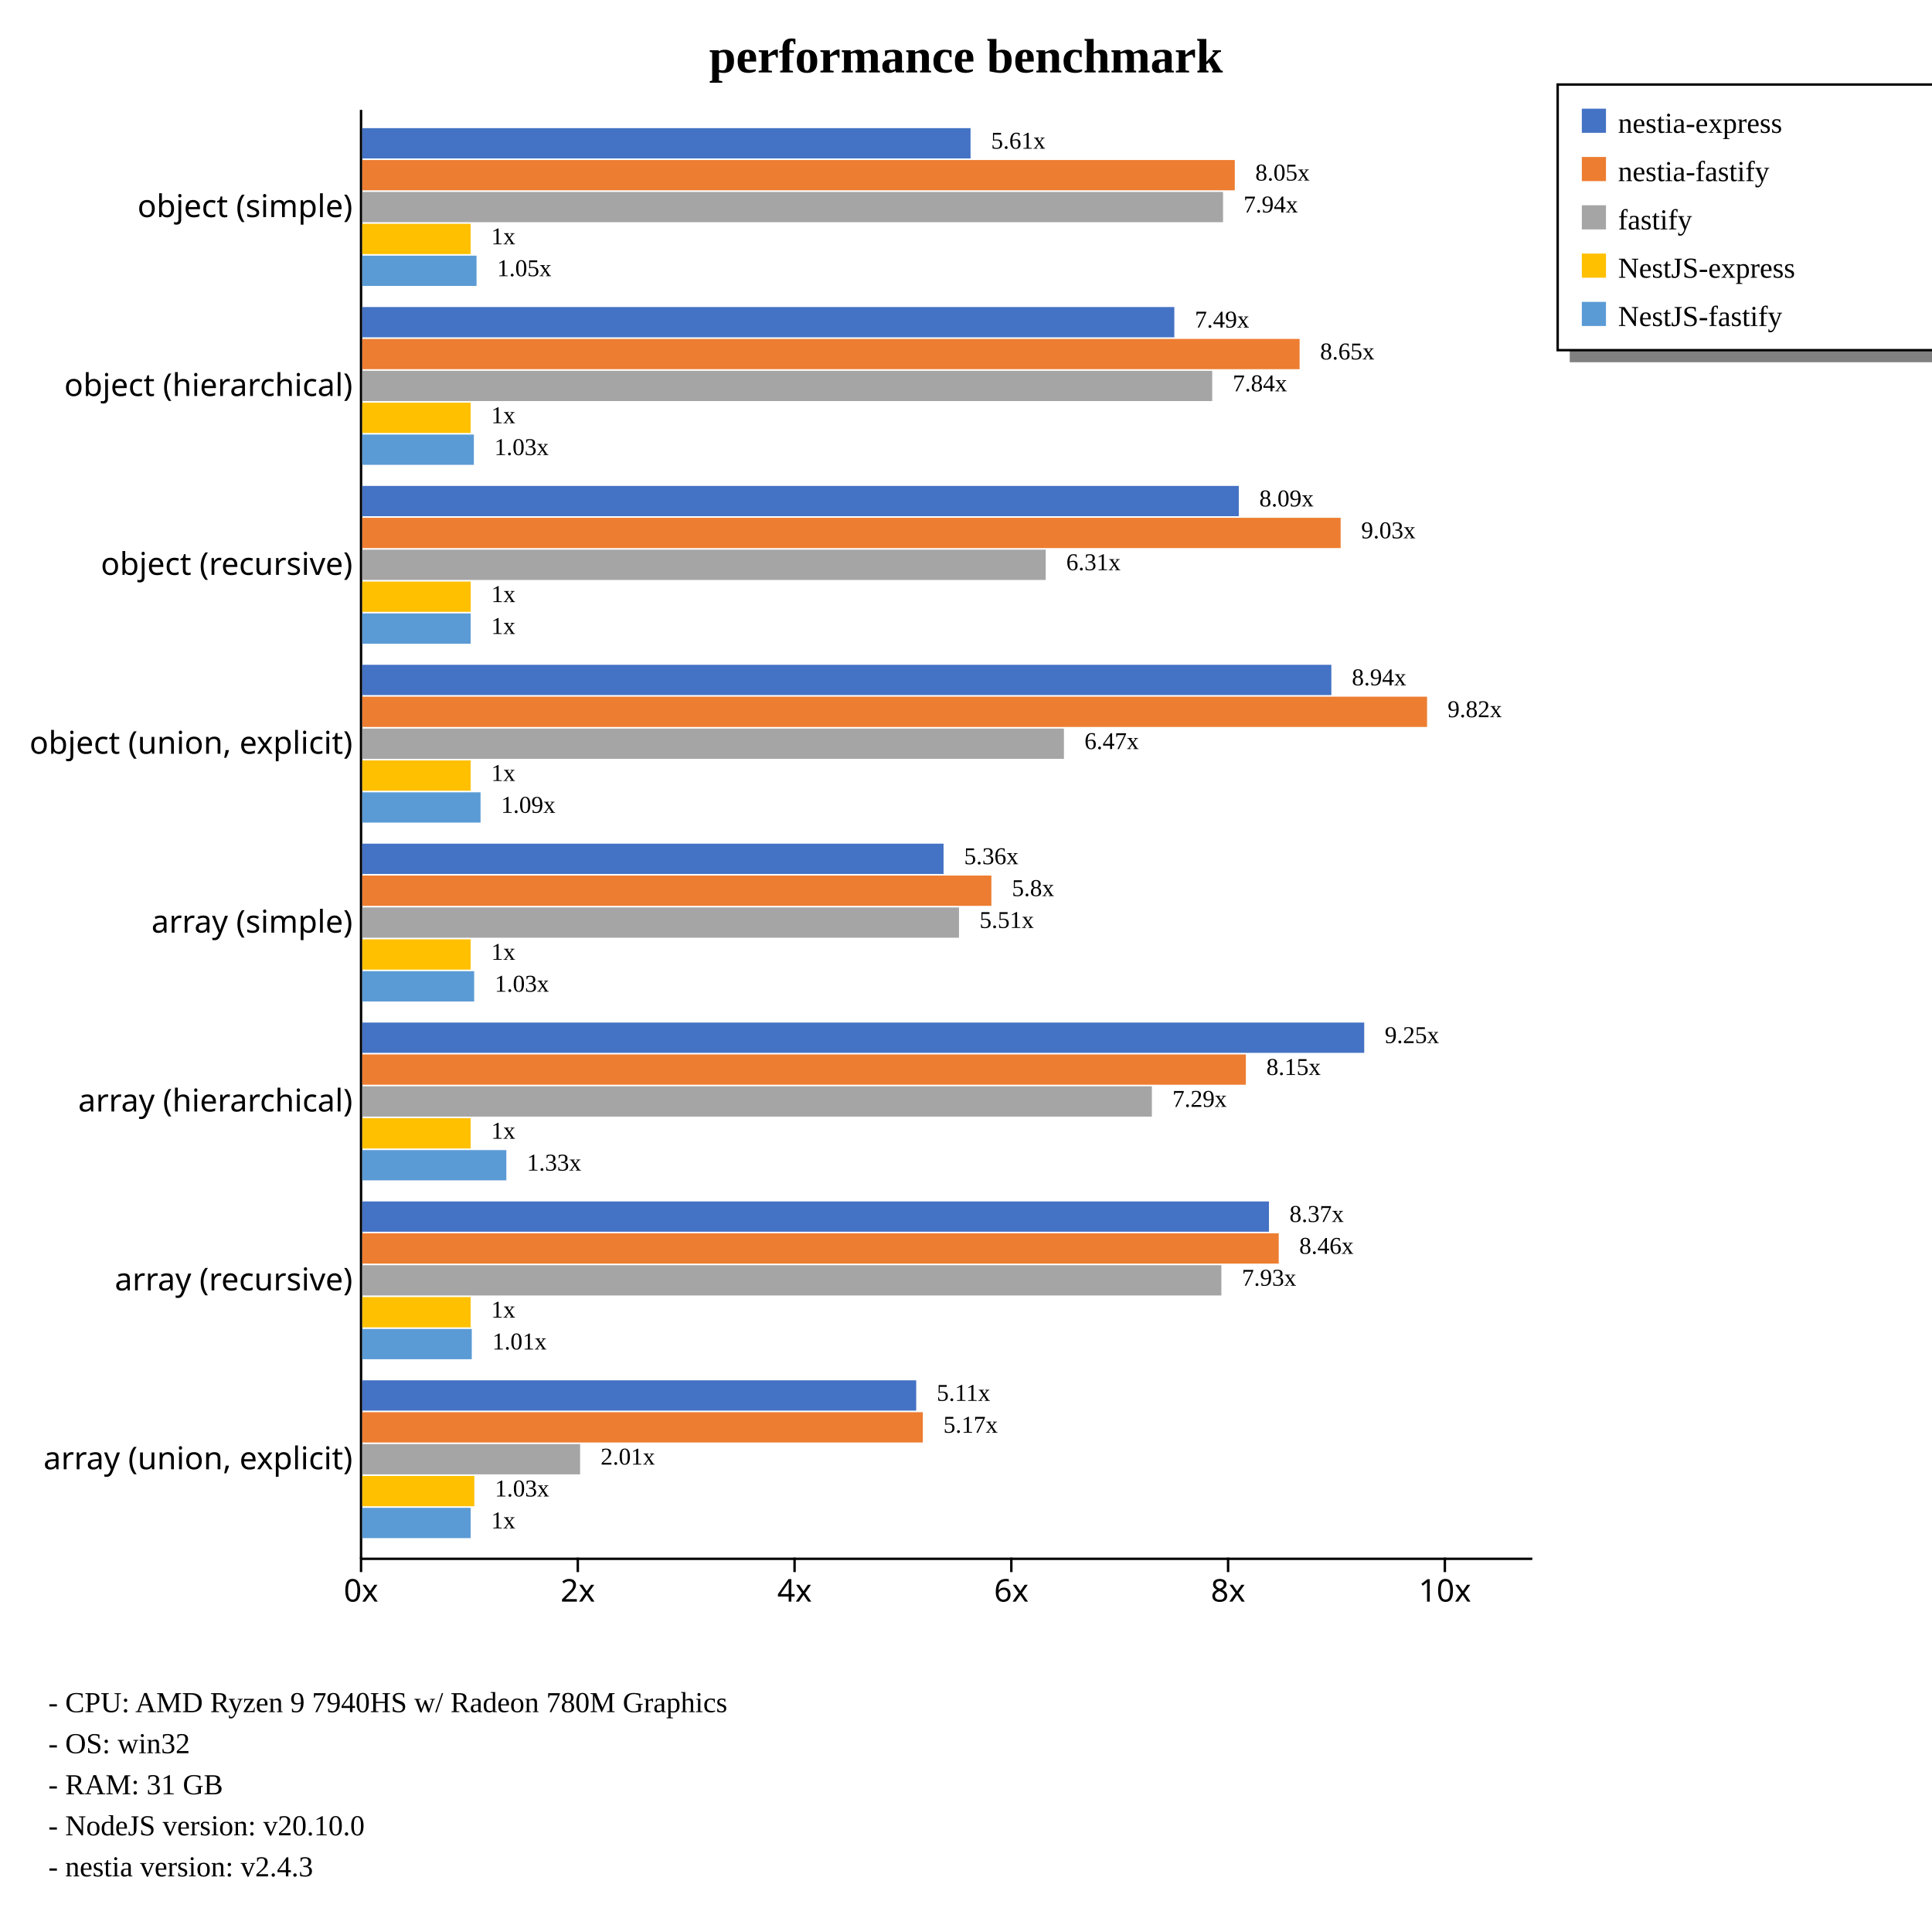
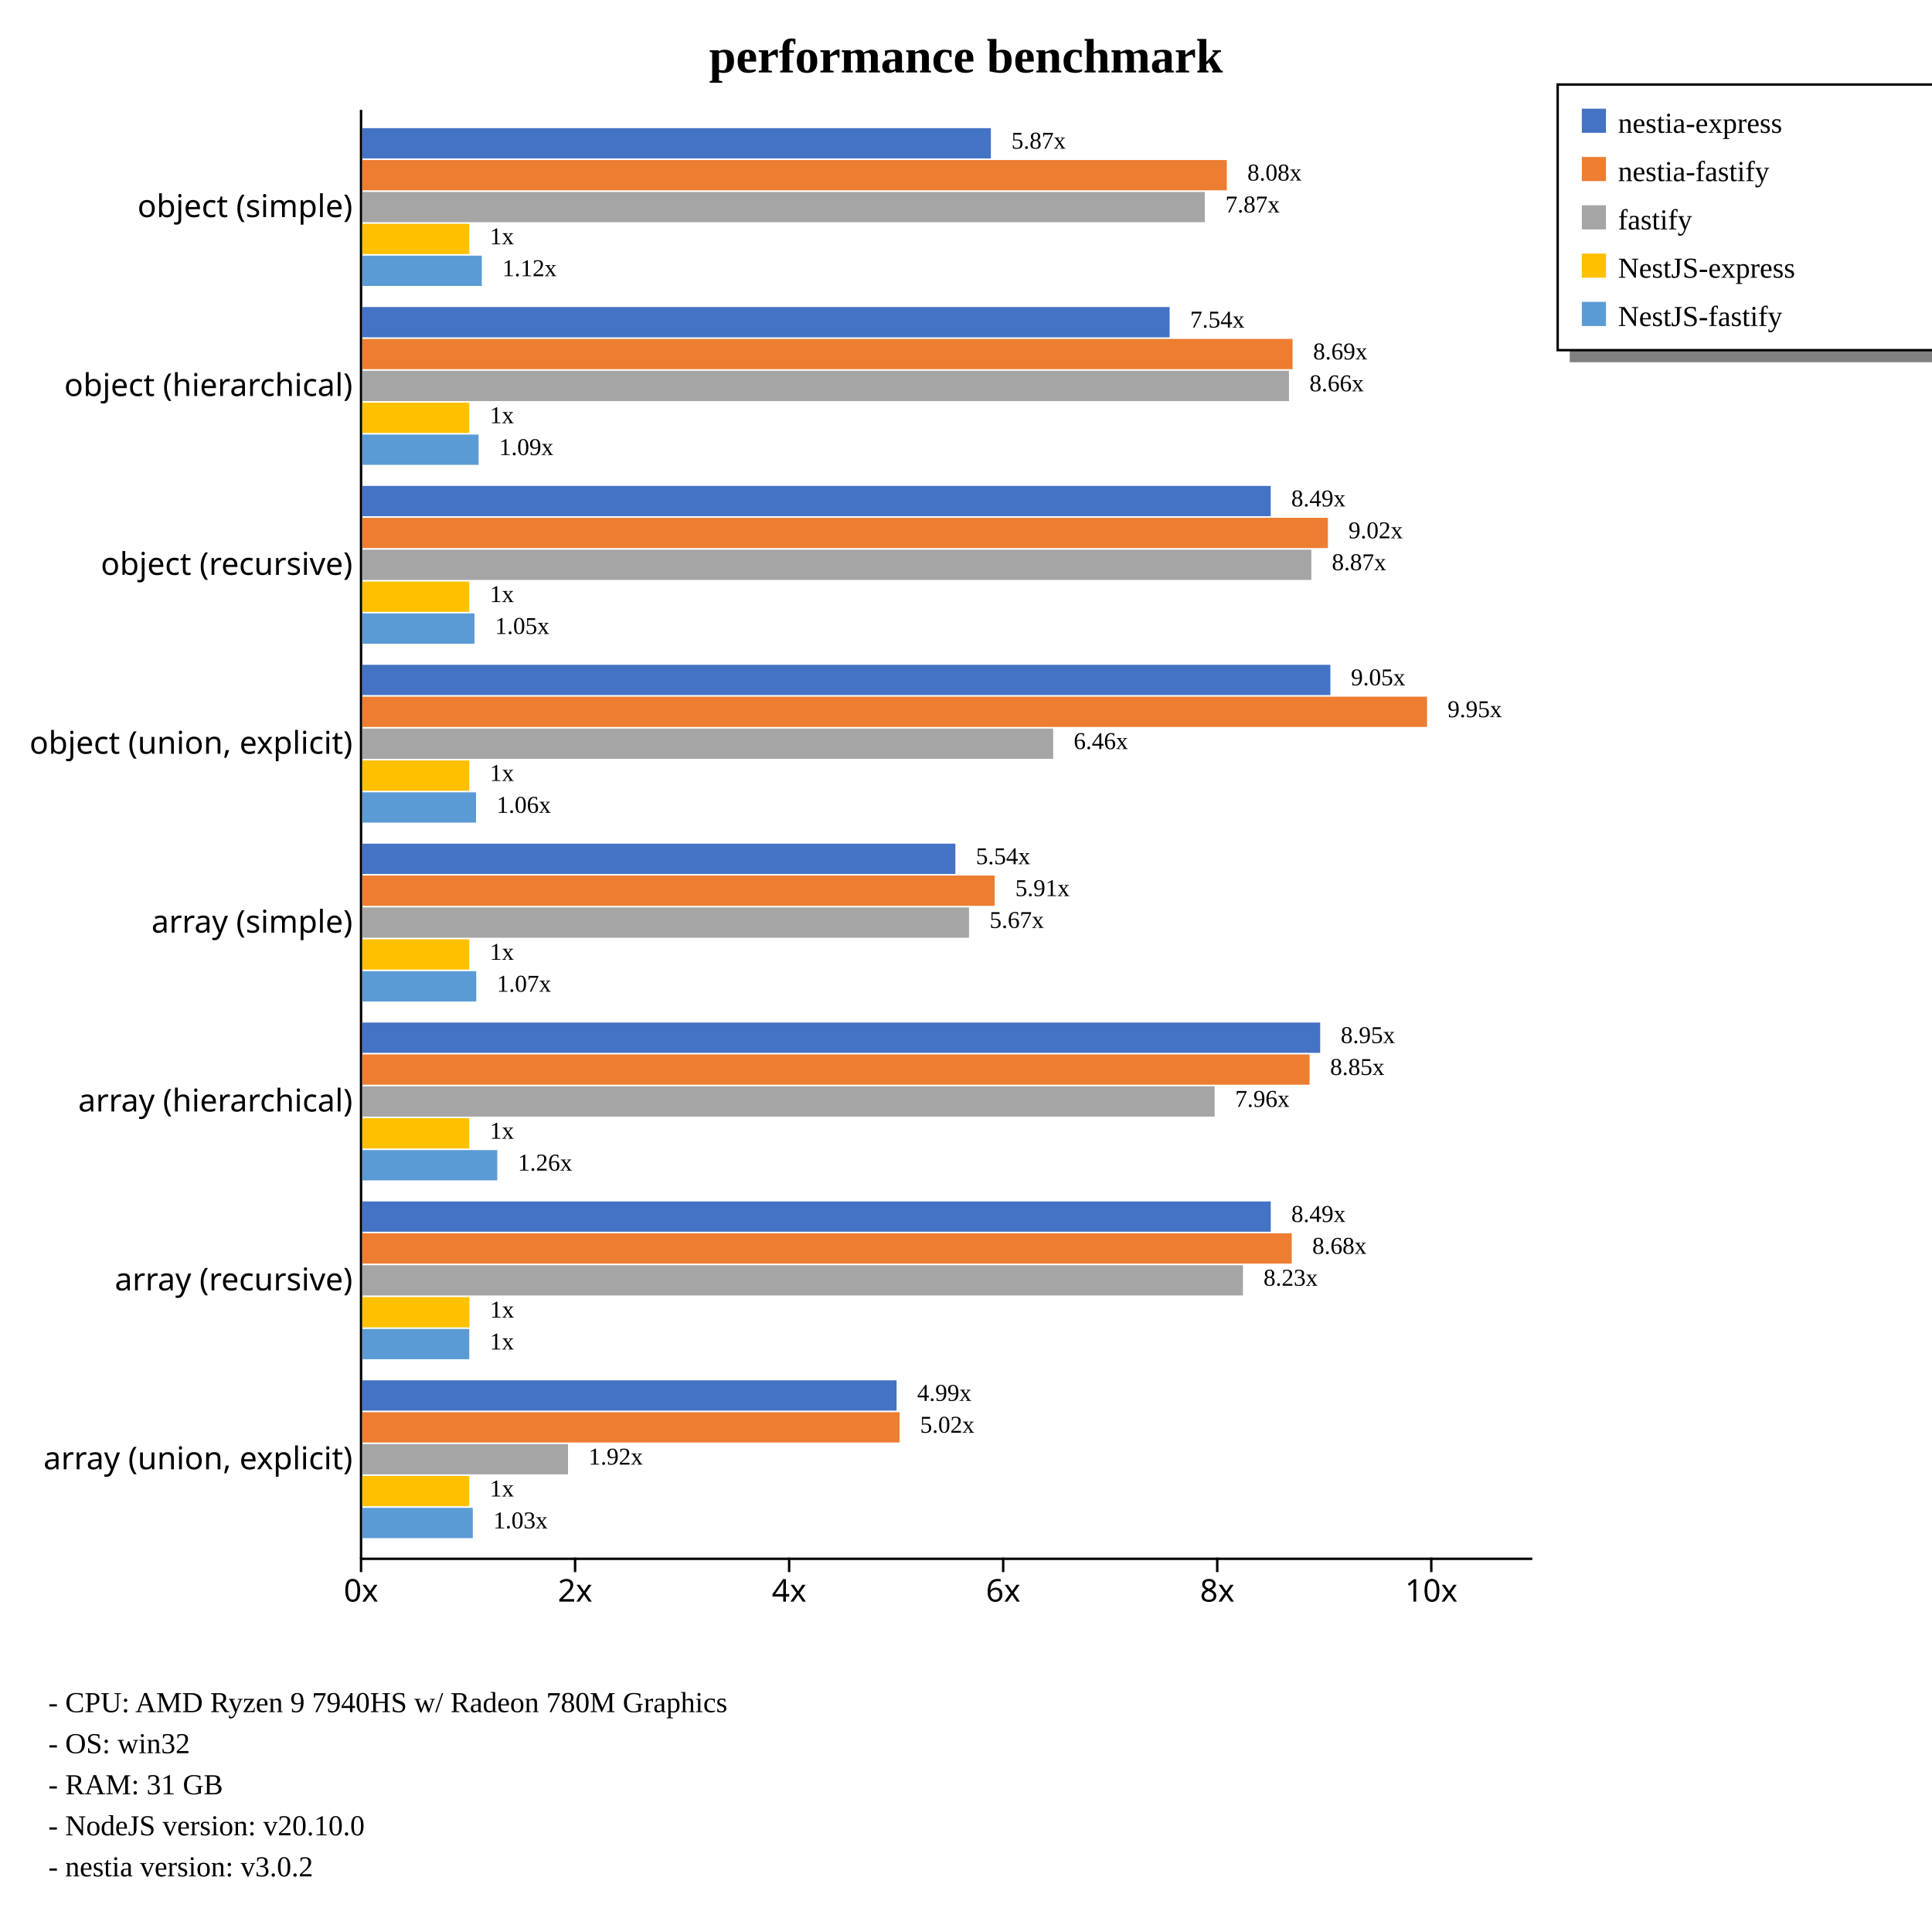
<svg xmlns="http://www.w3.org/2000/svg" width="800" height="794" style="background-color: white;">
  <g class="y axis" transform="translate(149,45)" fill="none" font-size="10" font-family="sans-serif" text-anchor="end" style="font-size: 13px;">
    <path class="domain" stroke="currentColor" d="M0.5,0.5V600.5" />
    <g class="tick" opacity="1" transform="translate(0,40.74074)" style="font-size: 13px;">
      <line stroke="currentColor" x2="0" />
      <text fill="currentColor" x="-3" dy="0.32em">object (simple)    </text>
    </g>
    <g class="tick" opacity="1" transform="translate(0,114.8148)" style="font-size: 13px;">
      <line stroke="currentColor" x2="0" />
      <text fill="currentColor" x="-3" dy="0.32em">object (hierarchical)    </text>
    </g>
    <g class="tick" opacity="1" transform="translate(0,188.8889)" style="font-size: 13px;">
      <line stroke="currentColor" x2="0" />
      <text fill="currentColor" x="-3" dy="0.32em">object (recursive)    </text>
    </g>
    <g class="tick" opacity="1" transform="translate(0,262.963)" style="font-size: 13px;">
      <line stroke="currentColor" x2="0" />
      <text fill="currentColor" x="-3" dy="0.32em">object (union, explicit)    </text>
    </g>
    <g class="tick" opacity="1" transform="translate(0,337.037)" style="font-size: 13px;">
      <line stroke="currentColor" x2="0" />
      <text fill="currentColor" x="-3" dy="0.32em">array (simple)    </text>
    </g>
    <g class="tick" opacity="1" transform="translate(0,411.1111)" style="font-size: 13px;">
      <line stroke="currentColor" x2="0" />
      <text fill="currentColor" x="-3" dy="0.32em">array (hierarchical)    </text>
    </g>
    <g class="tick" opacity="1" transform="translate(0,485.1852)" style="font-size: 13px;">
      <line stroke="currentColor" x2="0" />
      <text fill="currentColor" x="-3" dy="0.32em">array (recursive)    </text>
    </g>
    <g class="tick" opacity="1" transform="translate(0,559.2593)" style="font-size: 13px;">
      <line stroke="currentColor" x2="0" />
      <text fill="currentColor" x="-3" dy="0.32em">array (union, explicit)    </text>
    </g>
  </g>
  <g class="x axis" transform="translate(149,645)" fill="none" font-size="10" font-family="sans-serif" text-anchor="middle" style="font-size: 13px;">
    <path class="domain" stroke="currentColor" d="M0.5,0.5H485.5" />
    <g class="tick" opacity="1" transform="translate(0.5,0)" style="font-size: 13px;">
      <line stroke="currentColor" y2="6" />
      <text fill="currentColor" y="9" dy="0.71em">0x</text>
    </g>
-     <g class="tick" opacity="1" transform="translate(90.25644,0)" style="font-size: 13px;">
+     <g class="tick" opacity="1" transform="translate(89.13282,0)" style="font-size: 13px;">
      <line stroke="currentColor" y2="6" />
      <text fill="currentColor" y="9" dy="0.71em">2x</text>
    </g>
-     <g class="tick" opacity="1" transform="translate(180.0129,0)" style="font-size: 13px;">
+     <g class="tick" opacity="1" transform="translate(177.7656,0)" style="font-size: 13px;">
      <line stroke="currentColor" y2="6" />
      <text fill="currentColor" y="9" dy="0.71em">4x</text>
    </g>
-     <g class="tick" opacity="1" transform="translate(269.7693,0)" style="font-size: 13px;">
+     <g class="tick" opacity="1" transform="translate(266.3985,0)" style="font-size: 13px;">
      <line stroke="currentColor" y2="6" />
      <text fill="currentColor" y="9" dy="0.71em">6x</text>
    </g>
-     <g class="tick" opacity="1" transform="translate(359.5258,0)" style="font-size: 13px;">
+     <g class="tick" opacity="1" transform="translate(355.0313,0)" style="font-size: 13px;">
      <line stroke="currentColor" y2="6" />
      <text fill="currentColor" y="9" dy="0.71em">8x</text>
    </g>
-     <g class="tick" opacity="1" transform="translate(449.2822,0)" style="font-size: 13px;">
+     <g class="tick" opacity="1" transform="translate(443.6641,0)" style="font-size: 13px;">
      <line stroke="currentColor" y2="6" />
      <text fill="currentColor" y="9" dy="0.71em">10x</text>
    </g>
  </g>
  <text transform="translate(400, 30)" style="text-anchor: middle; font-size: 20px; font-weight: bold;">performance benchmark</text>
  <rect x="650" y="145" width="230" height="5" fill="gray" />
  <rect x="645" y="35" width="230" height="110" fill="none" stroke="black" />
  <rect x="655" y="45" width="10" height="10" style="fill: #4472c4;" />
  <text x="670" y="55" style="font-size: 12px;">nestia-express</text>
  <rect x="655" y="65" width="10" height="10" style="fill: #ed7d31;" />
  <text x="670" y="75" style="font-size: 12px;">nestia-fastify</text>
  <rect x="655" y="85" width="10" height="10" style="fill: #a5a5a5;" />
  <text x="670" y="95" style="font-size: 12px;">fastify</text>
  <rect x="655" y="105" width="10" height="10" style="fill: #ffc000;" />
  <text x="670" y="115" style="font-size: 12px;">NestJS-express</text>
  <rect x="655" y="125" width="10" height="10" style="fill: #5b9bd5;" />
  <text x="670" y="135" style="font-size: 12px;">NestJS-fastify</text>
  <text x="20" y="709" style="font-size: 12px;">  - CPU: AMD Ryzen 9 7940HS w/ Radeon 780M Graphics</text>
  <text x="20" y="726" style="font-size: 12px;">  - OS: win32</text>
  <text x="20" y="743" style="font-size: 12px;">  - RAM: 31 GB</text>
  <text x="20" y="760" style="font-size: 12px;">  - NodeJS version: v20.10.0</text>
-   <text x="20" y="777" style="font-size: 12px;">  - nestia version: v2.4.3</text>
+   <text x="20" y="777" style="font-size: 12px;">  - nestia version: v3.0.2</text>
  <g style="font-size: 13px;">
    <g style="font-size: 13px;">
-       <rect x="150" y="53.067" width="251.881" height="12.541" fill="#4472c4" />
-       <rect x="150" y="66.269" width="361.295" height="12.541" fill="#ed7d31" />
-       <rect x="150" y="79.47" width="356.434" height="12.541" fill="#a5a5a5" />
-       <rect x="150" y="92.671" width="44.878" height="12.541" fill="#ffc000" />
-       <rect x="150" y="105.873" width="47.329" height="12.541" fill="#5b9bd5" />
-       <text class="label" x="410.381" y="61.567" font-size="10px">5.61x</text>
-       <text class="label" x="519.795" y="74.769" font-size="10px">8.05x</text>
-       <text class="label" x="514.934" y="87.97" font-size="10px">7.94x</text>
-       <text class="label" x="203.378" y="101.171" font-size="10px">1x</text>
-       <text class="label" x="205.829" y="114.373" font-size="10px">1.05x</text>
-       <text class="label" x="406.881" y="63.067" font-size="8px" />
-       <text class="label" x="516.295" y="76.269" font-size="8px" />
-       <text class="label" x="511.434" y="89.47" font-size="8px" />
-       <text class="label" x="199.878" y="102.671" font-size="8px" />
-       <text class="label" x="202.329" y="115.873" font-size="8px" />
-     </g>
-     <g style="font-size: 13px;">
-       <rect x="150" y="127.142" width="336.26" height="12.541" fill="#4472c4" />
-       <rect x="150" y="140.343" width="388.136" height="12.541" fill="#ed7d31" />
-       <rect x="150" y="153.544" width="351.945" height="12.541" fill="#a5a5a5" />
-       <rect x="150" y="166.746" width="44.878" height="12.541" fill="#ffc000" />
-       <rect x="150" y="179.947" width="46.216" height="12.541" fill="#5b9bd5" />
-       <text class="label" x="494.76" y="135.642" font-size="10px">7.49x</text>
-       <text class="label" x="546.636" y="148.843" font-size="10px">8.65x</text>
-       <text class="label" x="510.445" y="162.044" font-size="10px">7.84x</text>
-       <text class="label" x="203.378" y="175.246" font-size="10px">1x</text>
-       <text class="label" x="204.716" y="188.447" font-size="10px">1.03x</text>
-       <text class="label" x="491.26" y="137.142" font-size="8px" />
-       <text class="label" x="543.136" y="150.343" font-size="8px" />
-       <text class="label" x="506.945" y="163.544" font-size="8px" />
-       <text class="label" x="199.878" y="176.746" font-size="8px" />
-       <text class="label" x="201.216" y="189.947" font-size="8px" />
-     </g>
-     <g style="font-size: 13px;">
-       <rect x="150" y="201.216" width="362.957" height="12.541" fill="#4472c4" />
-       <rect x="150" y="214.417" width="405.132" height="12.541" fill="#ed7d31" />
-       <rect x="150" y="227.618" width="283.008" height="12.541" fill="#a5a5a5" />
-       <rect x="150" y="240.82" width="44.918" height="12.541" fill="#ffc000" />
-       <rect x="150" y="254.021" width="44.878" height="12.541" fill="#5b9bd5" />
-       <text class="label" x="521.457" y="209.716" font-size="10px">8.09x</text>
-       <text class="label" x="563.632" y="222.917" font-size="10px">9.03x</text>
-       <text class="label" x="441.508" y="236.118" font-size="10px">6.31x</text>
-       <text class="label" x="203.418" y="249.32" font-size="10px">1x</text>
-       <text class="label" x="203.378" y="262.521" font-size="10px">1x</text>
-       <text class="label" x="517.957" y="211.216" font-size="8px" />
-       <text class="label" x="560.132" y="224.417" font-size="8px" />
-       <text class="label" x="438.008" y="237.618" font-size="8px" />
-       <text class="label" x="199.918" y="250.82" font-size="8px" />
-       <text class="label" x="199.878" y="264.021" font-size="8px" />
-     </g>
-     <g style="font-size: 13px;">
-       <rect x="150" y="275.29" width="401.281" height="12.541" fill="#4472c4" />
+       <rect x="150" y="53.067" width="260.302" height="12.541" fill="#4472c4" />
+       <rect x="150" y="66.269" width="357.997" height="12.541" fill="#ed7d31" />
+       <rect x="150" y="79.47" width="348.902" height="12.541" fill="#a5a5a5" />
+       <rect x="150" y="92.671" width="44.316" height="12.541" fill="#ffc000" />
+       <rect x="150" y="105.873" width="49.501" height="12.541" fill="#5b9bd5" />
+       <text class="label" x="418.802" y="61.567" font-size="10px">5.87x</text>
+       <text class="label" x="516.497" y="74.769" font-size="10px">8.08x</text>
+       <text class="label" x="507.402" y="87.97" font-size="10px">7.87x</text>
+       <text class="label" x="202.816" y="101.171" font-size="10px">1x</text>
+       <text class="label" x="208.001" y="114.373" font-size="10px">1.12x</text>
+       <text class="label" x="415.302" y="63.067" font-size="8px" />
+       <text class="label" x="512.997" y="76.269" font-size="8px" />
+       <text class="label" x="503.902" y="89.47" font-size="8px" />
+       <text class="label" x="199.316" y="102.671" font-size="8px" />
+       <text class="label" x="204.501" y="115.873" font-size="8px" />
+     </g>
+     <g style="font-size: 13px;">
+       <rect x="150" y="127.142" width="334.322" height="12.541" fill="#4472c4" />
+       <rect x="150" y="140.343" width="385.226" height="12.541" fill="#ed7d31" />
+       <rect x="150" y="153.544" width="383.727" height="12.541" fill="#a5a5a5" />
+       <rect x="150" y="166.746" width="44.316" height="12.541" fill="#ffc000" />
+       <rect x="150" y="179.947" width="48.165" height="12.541" fill="#5b9bd5" />
+       <text class="label" x="492.822" y="135.642" font-size="10px">7.54x</text>
+       <text class="label" x="543.726" y="148.843" font-size="10px">8.69x</text>
+       <text class="label" x="542.227" y="162.044" font-size="10px">8.66x</text>
+       <text class="label" x="202.816" y="175.246" font-size="10px">1x</text>
+       <text class="label" x="206.665" y="188.447" font-size="10px">1.09x</text>
+       <text class="label" x="489.322" y="137.142" font-size="8px" />
+       <text class="label" x="540.226" y="150.343" font-size="8px" />
+       <text class="label" x="538.727" y="163.544" font-size="8px" />
+       <text class="label" x="199.316" y="176.746" font-size="8px" />
+       <text class="label" x="203.165" y="189.947" font-size="8px" />
+     </g>
+     <g style="font-size: 13px;">
+       <rect x="150" y="201.216" width="376.171" height="12.541" fill="#4472c4" />
+       <rect x="150" y="214.417" width="399.861" height="12.541" fill="#ed7d31" />
+       <rect x="150" y="227.618" width="392.995" height="12.541" fill="#a5a5a5" />
+       <rect x="150" y="240.82" width="44.316" height="12.541" fill="#ffc000" />
+       <rect x="150" y="254.021" width="46.478" height="12.541" fill="#5b9bd5" />
+       <text class="label" x="534.671" y="209.716" font-size="10px">8.49x</text>
+       <text class="label" x="558.361" y="222.917" font-size="10px">9.02x</text>
+       <text class="label" x="551.495" y="236.118" font-size="10px">8.87x</text>
+       <text class="label" x="202.816" y="249.32" font-size="10px">1x</text>
+       <text class="label" x="204.978" y="262.521" font-size="10px">1.05x</text>
+       <text class="label" x="531.171" y="211.216" font-size="8px" />
+       <text class="label" x="554.861" y="224.417" font-size="8px" />
+       <text class="label" x="547.995" y="237.618" font-size="8px" />
+       <text class="label" x="199.316" y="250.82" font-size="8px" />
+       <text class="label" x="201.478" y="264.021" font-size="8px" />
+     </g>
+     <g style="font-size: 13px;">
+       <rect x="150" y="275.29" width="400.878" height="12.541" fill="#4472c4" />
      <rect x="150" y="288.491" width="440.909" height="12.541" fill="#ed7d31" />
-       <rect x="150" y="301.692" width="290.552" height="12.541" fill="#a5a5a5" />
-       <rect x="150" y="314.894" width="44.878" height="12.541" fill="#ffc000" />
-       <rect x="150" y="328.095" width="48.984" height="12.541" fill="#5b9bd5" />
-       <text class="label" x="559.781" y="283.79" font-size="10px">8.94x</text>
-       <text class="label" x="599.409" y="296.991" font-size="10px">9.82x</text>
-       <text class="label" x="449.052" y="310.192" font-size="10px">6.47x</text>
-       <text class="label" x="203.378" y="323.394" font-size="10px">1x</text>
-       <text class="label" x="207.484" y="336.595" font-size="10px">1.09x</text>
-       <text class="label" x="556.281" y="285.29" font-size="8px" />
+       <rect x="150" y="301.692" width="286.086" height="12.541" fill="#a5a5a5" />
+       <rect x="150" y="314.894" width="44.316" height="12.541" fill="#ffc000" />
+       <rect x="150" y="328.095" width="47.114" height="12.541" fill="#5b9bd5" />
+       <text class="label" x="559.378" y="283.79" font-size="10px">9.05x</text>
+       <text class="label" x="599.409" y="296.991" font-size="10px">9.95x</text>
+       <text class="label" x="444.586" y="310.192" font-size="10px">6.46x</text>
+       <text class="label" x="202.816" y="323.394" font-size="10px">1x</text>
+       <text class="label" x="205.614" y="336.595" font-size="10px">1.06x</text>
+       <text class="label" x="555.878" y="285.29" font-size="8px" />
      <text class="label" x="595.909" y="298.491" font-size="8px" />
-       <text class="label" x="445.552" y="311.692" font-size="8px" />
-       <text class="label" x="199.878" y="324.894" font-size="8px" />
-       <text class="label" x="203.984" y="338.095" font-size="8px" />
-     </g>
-     <g style="font-size: 13px;">
-       <rect x="150" y="349.364" width="240.708" height="12.541" fill="#4472c4" />
-       <rect x="150" y="362.565" width="260.504" height="12.541" fill="#ed7d31" />
-       <rect x="150" y="375.766" width="247.097" height="12.541" fill="#a5a5a5" />
-       <rect x="150" y="388.968" width="44.878" height="12.541" fill="#ffc000" />
-       <rect x="150" y="402.169" width="46.344" height="12.541" fill="#5b9bd5" />
-       <text class="label" x="399.208" y="357.864" font-size="10px">5.36x</text>
-       <text class="label" x="419.004" y="371.065" font-size="10px">5.8x</text>
-       <text class="label" x="405.597" y="384.266" font-size="10px">5.51x</text>
-       <text class="label" x="203.378" y="397.468" font-size="10px">1x</text>
-       <text class="label" x="204.844" y="410.669" font-size="10px">1.03x</text>
-       <text class="label" x="395.708" y="359.364" font-size="8px" />
-       <text class="label" x="415.504" y="372.565" font-size="8px" />
-       <text class="label" x="402.097" y="385.766" font-size="8px" />
-       <text class="label" x="199.878" y="398.968" font-size="8px" />
-       <text class="label" x="201.344" y="412.169" font-size="8px" />
-     </g>
-     <g style="font-size: 13px;">
-       <rect x="150" y="423.438" width="414.9" height="12.541" fill="#4472c4" />
-       <rect x="150" y="436.639" width="365.876" height="12.541" fill="#ed7d31" />
-       <rect x="150" y="449.84" width="326.97" height="12.541" fill="#a5a5a5" />
-       <rect x="150" y="463.042" width="44.878" height="12.541" fill="#ffc000" />
-       <rect x="150" y="476.243" width="59.669" height="12.541" fill="#5b9bd5" />
-       <text class="label" x="573.4" y="431.938" font-size="10px">9.25x</text>
-       <text class="label" x="524.376" y="445.139" font-size="10px">8.15x</text>
-       <text class="label" x="485.47" y="458.34" font-size="10px">7.29x</text>
-       <text class="label" x="203.378" y="471.542" font-size="10px">1x</text>
-       <text class="label" x="218.169" y="484.743" font-size="10px">1.33x</text>
-       <text class="label" x="569.9" y="433.438" font-size="8px" />
-       <text class="label" x="520.876" y="446.639" font-size="8px" />
-       <text class="label" x="481.97" y="459.84" font-size="8px" />
-       <text class="label" x="199.878" y="473.042" font-size="8px" />
-       <text class="label" x="214.669" y="486.243" font-size="8px" />
-     </g>
-     <g style="font-size: 13px;">
-       <rect x="150" y="497.512" width="375.451" height="12.541" fill="#4472c4" />
-       <rect x="150" y="510.713" width="379.495" height="12.541" fill="#ed7d31" />
-       <rect x="150" y="523.915" width="355.743" height="12.541" fill="#a5a5a5" />
-       <rect x="150" y="537.116" width="44.878" height="12.541" fill="#ffc000" />
-       <rect x="150" y="550.317" width="45.356" height="12.541" fill="#5b9bd5" />
-       <text class="label" x="533.951" y="506.012" font-size="10px">8.37x</text>
-       <text class="label" x="537.995" y="519.213" font-size="10px">8.46x</text>
-       <text class="label" x="514.243" y="532.415" font-size="10px">7.93x</text>
-       <text class="label" x="203.378" y="545.616" font-size="10px">1x</text>
-       <text class="label" x="203.856" y="558.817" font-size="10px">1.01x</text>
-       <text class="label" x="530.451" y="507.512" font-size="8px" />
-       <text class="label" x="534.495" y="520.713" font-size="8px" />
-       <text class="label" x="510.743" y="533.915" font-size="8px" />
-       <text class="label" x="199.878" y="547.116" font-size="8px" />
-       <text class="label" x="200.356" y="560.317" font-size="8px" />
-     </g>
-     <g style="font-size: 13px;">
-       <rect x="150" y="571.586" width="229.383" height="12.541" fill="#4472c4" />
-       <rect x="150" y="584.787" width="232.128" height="12.541" fill="#ed7d31" />
-       <rect x="150" y="597.989" width="90.209" height="12.541" fill="#a5a5a5" />
-       <rect x="150" y="611.19" width="46.408" height="12.541" fill="#ffc000" />
-       <rect x="150" y="624.391" width="44.878" height="12.541" fill="#5b9bd5" />
-       <text class="label" x="387.883" y="580.086" font-size="10px">5.11x</text>
-       <text class="label" x="390.628" y="593.287" font-size="10px">5.17x</text>
-       <text class="label" x="248.709" y="606.489" font-size="10px">2.01x</text>
-       <text class="label" x="204.908" y="619.69" font-size="10px">1.03x</text>
-       <text class="label" x="203.378" y="632.891" font-size="10px">1x</text>
-       <text class="label" x="384.383" y="581.586" font-size="8px" />
-       <text class="label" x="387.128" y="594.787" font-size="8px" />
-       <text class="label" x="245.209" y="607.989" font-size="8px" />
-       <text class="label" x="201.408" y="621.19" font-size="8px" />
-       <text class="label" x="199.878" y="634.391" font-size="8px" />
+       <text class="label" x="441.086" y="311.692" font-size="8px" />
+       <text class="label" x="199.316" y="324.894" font-size="8px" />
+       <text class="label" x="202.114" y="338.095" font-size="8px" />
+     </g>
+     <g style="font-size: 13px;">
+       <rect x="150" y="349.364" width="245.592" height="12.541" fill="#4472c4" />
+       <rect x="150" y="362.565" width="261.888" height="12.541" fill="#ed7d31" />
+       <rect x="150" y="375.766" width="251.252" height="12.541" fill="#a5a5a5" />
+       <rect x="150" y="388.968" width="44.316" height="12.541" fill="#ffc000" />
+       <rect x="150" y="402.169" width="47.205" height="12.541" fill="#5b9bd5" />
+       <text class="label" x="404.092" y="357.864" font-size="10px">5.54x</text>
+       <text class="label" x="420.388" y="371.065" font-size="10px">5.91x</text>
+       <text class="label" x="409.752" y="384.266" font-size="10px">5.67x</text>
+       <text class="label" x="202.816" y="397.468" font-size="10px">1x</text>
+       <text class="label" x="205.705" y="410.669" font-size="10px">1.07x</text>
+       <text class="label" x="400.592" y="359.364" font-size="8px" />
+       <text class="label" x="416.888" y="372.565" font-size="8px" />
+       <text class="label" x="406.252" y="385.766" font-size="8px" />
+       <text class="label" x="199.316" y="398.968" font-size="8px" />
+       <text class="label" x="202.205" y="412.169" font-size="8px" />
+     </g>
+     <g style="font-size: 13px;">
+       <rect x="150" y="423.438" width="396.659" height="12.541" fill="#4472c4" />
+       <rect x="150" y="436.639" width="392.268" height="12.541" fill="#ed7d31" />
+       <rect x="150" y="449.84" width="352.956" height="12.541" fill="#a5a5a5" />
+       <rect x="150" y="463.042" width="44.316" height="12.541" fill="#ffc000" />
+       <rect x="150" y="476.243" width="55.914" height="12.541" fill="#5b9bd5" />
+       <text class="label" x="555.159" y="431.938" font-size="10px">8.95x</text>
+       <text class="label" x="550.768" y="445.139" font-size="10px">8.85x</text>
+       <text class="label" x="511.456" y="458.34" font-size="10px">7.96x</text>
+       <text class="label" x="202.816" y="471.542" font-size="10px">1x</text>
+       <text class="label" x="214.414" y="484.743" font-size="10px">1.26x</text>
+       <text class="label" x="551.659" y="433.438" font-size="8px" />
+       <text class="label" x="547.268" y="446.639" font-size="8px" />
+       <text class="label" x="507.956" y="459.84" font-size="8px" />
+       <text class="label" x="199.316" y="473.042" font-size="8px" />
+       <text class="label" x="210.914" y="486.243" font-size="8px" />
+     </g>
+     <g style="font-size: 13px;">
+       <rect x="150" y="497.512" width="376.193" height="12.541" fill="#4472c4" />
+       <rect x="150" y="510.713" width="384.877" height="12.541" fill="#ed7d31" />
+       <rect x="150" y="523.915" width="364.682" height="12.541" fill="#a5a5a5" />
+       <rect x="150" y="537.116" width="44.384" height="12.541" fill="#ffc000" />
+       <rect x="150" y="550.317" width="44.316" height="12.541" fill="#5b9bd5" />
+       <text class="label" x="534.693" y="506.012" font-size="10px">8.49x</text>
+       <text class="label" x="543.377" y="519.213" font-size="10px">8.68x</text>
+       <text class="label" x="523.182" y="532.415" font-size="10px">8.23x</text>
+       <text class="label" x="202.884" y="545.616" font-size="10px">1x</text>
+       <text class="label" x="202.816" y="558.817" font-size="10px">1x</text>
+       <text class="label" x="531.193" y="507.512" font-size="8px" />
+       <text class="label" x="539.877" y="520.713" font-size="8px" />
+       <text class="label" x="519.682" y="533.915" font-size="8px" />
+       <text class="label" x="199.384" y="547.116" font-size="8px" />
+       <text class="label" x="199.316" y="560.317" font-size="8px" />
+     </g>
+     <g style="font-size: 13px;">
+       <rect x="150" y="571.586" width="221.258" height="12.541" fill="#4472c4" />
+       <rect x="150" y="584.787" width="222.486" height="12.541" fill="#ed7d31" />
+       <rect x="150" y="597.989" width="85.204" height="12.541" fill="#a5a5a5" />
+       <rect x="150" y="611.19" width="44.316" height="12.541" fill="#ffc000" />
+       <rect x="150" y="624.391" width="45.775" height="12.541" fill="#5b9bd5" />
+       <text class="label" x="379.758" y="580.086" font-size="10px">4.99x</text>
+       <text class="label" x="380.986" y="593.287" font-size="10px">5.02x</text>
+       <text class="label" x="243.704" y="606.489" font-size="10px">1.92x</text>
+       <text class="label" x="202.816" y="619.69" font-size="10px">1x</text>
+       <text class="label" x="204.275" y="632.891" font-size="10px">1.03x</text>
+       <text class="label" x="376.258" y="581.586" font-size="8px" />
+       <text class="label" x="377.486" y="594.787" font-size="8px" />
+       <text class="label" x="240.204" y="607.989" font-size="8px" />
+       <text class="label" x="199.316" y="621.19" font-size="8px" />
+       <text class="label" x="200.775" y="634.391" font-size="8px" />
    </g>
  </g>
</svg>
